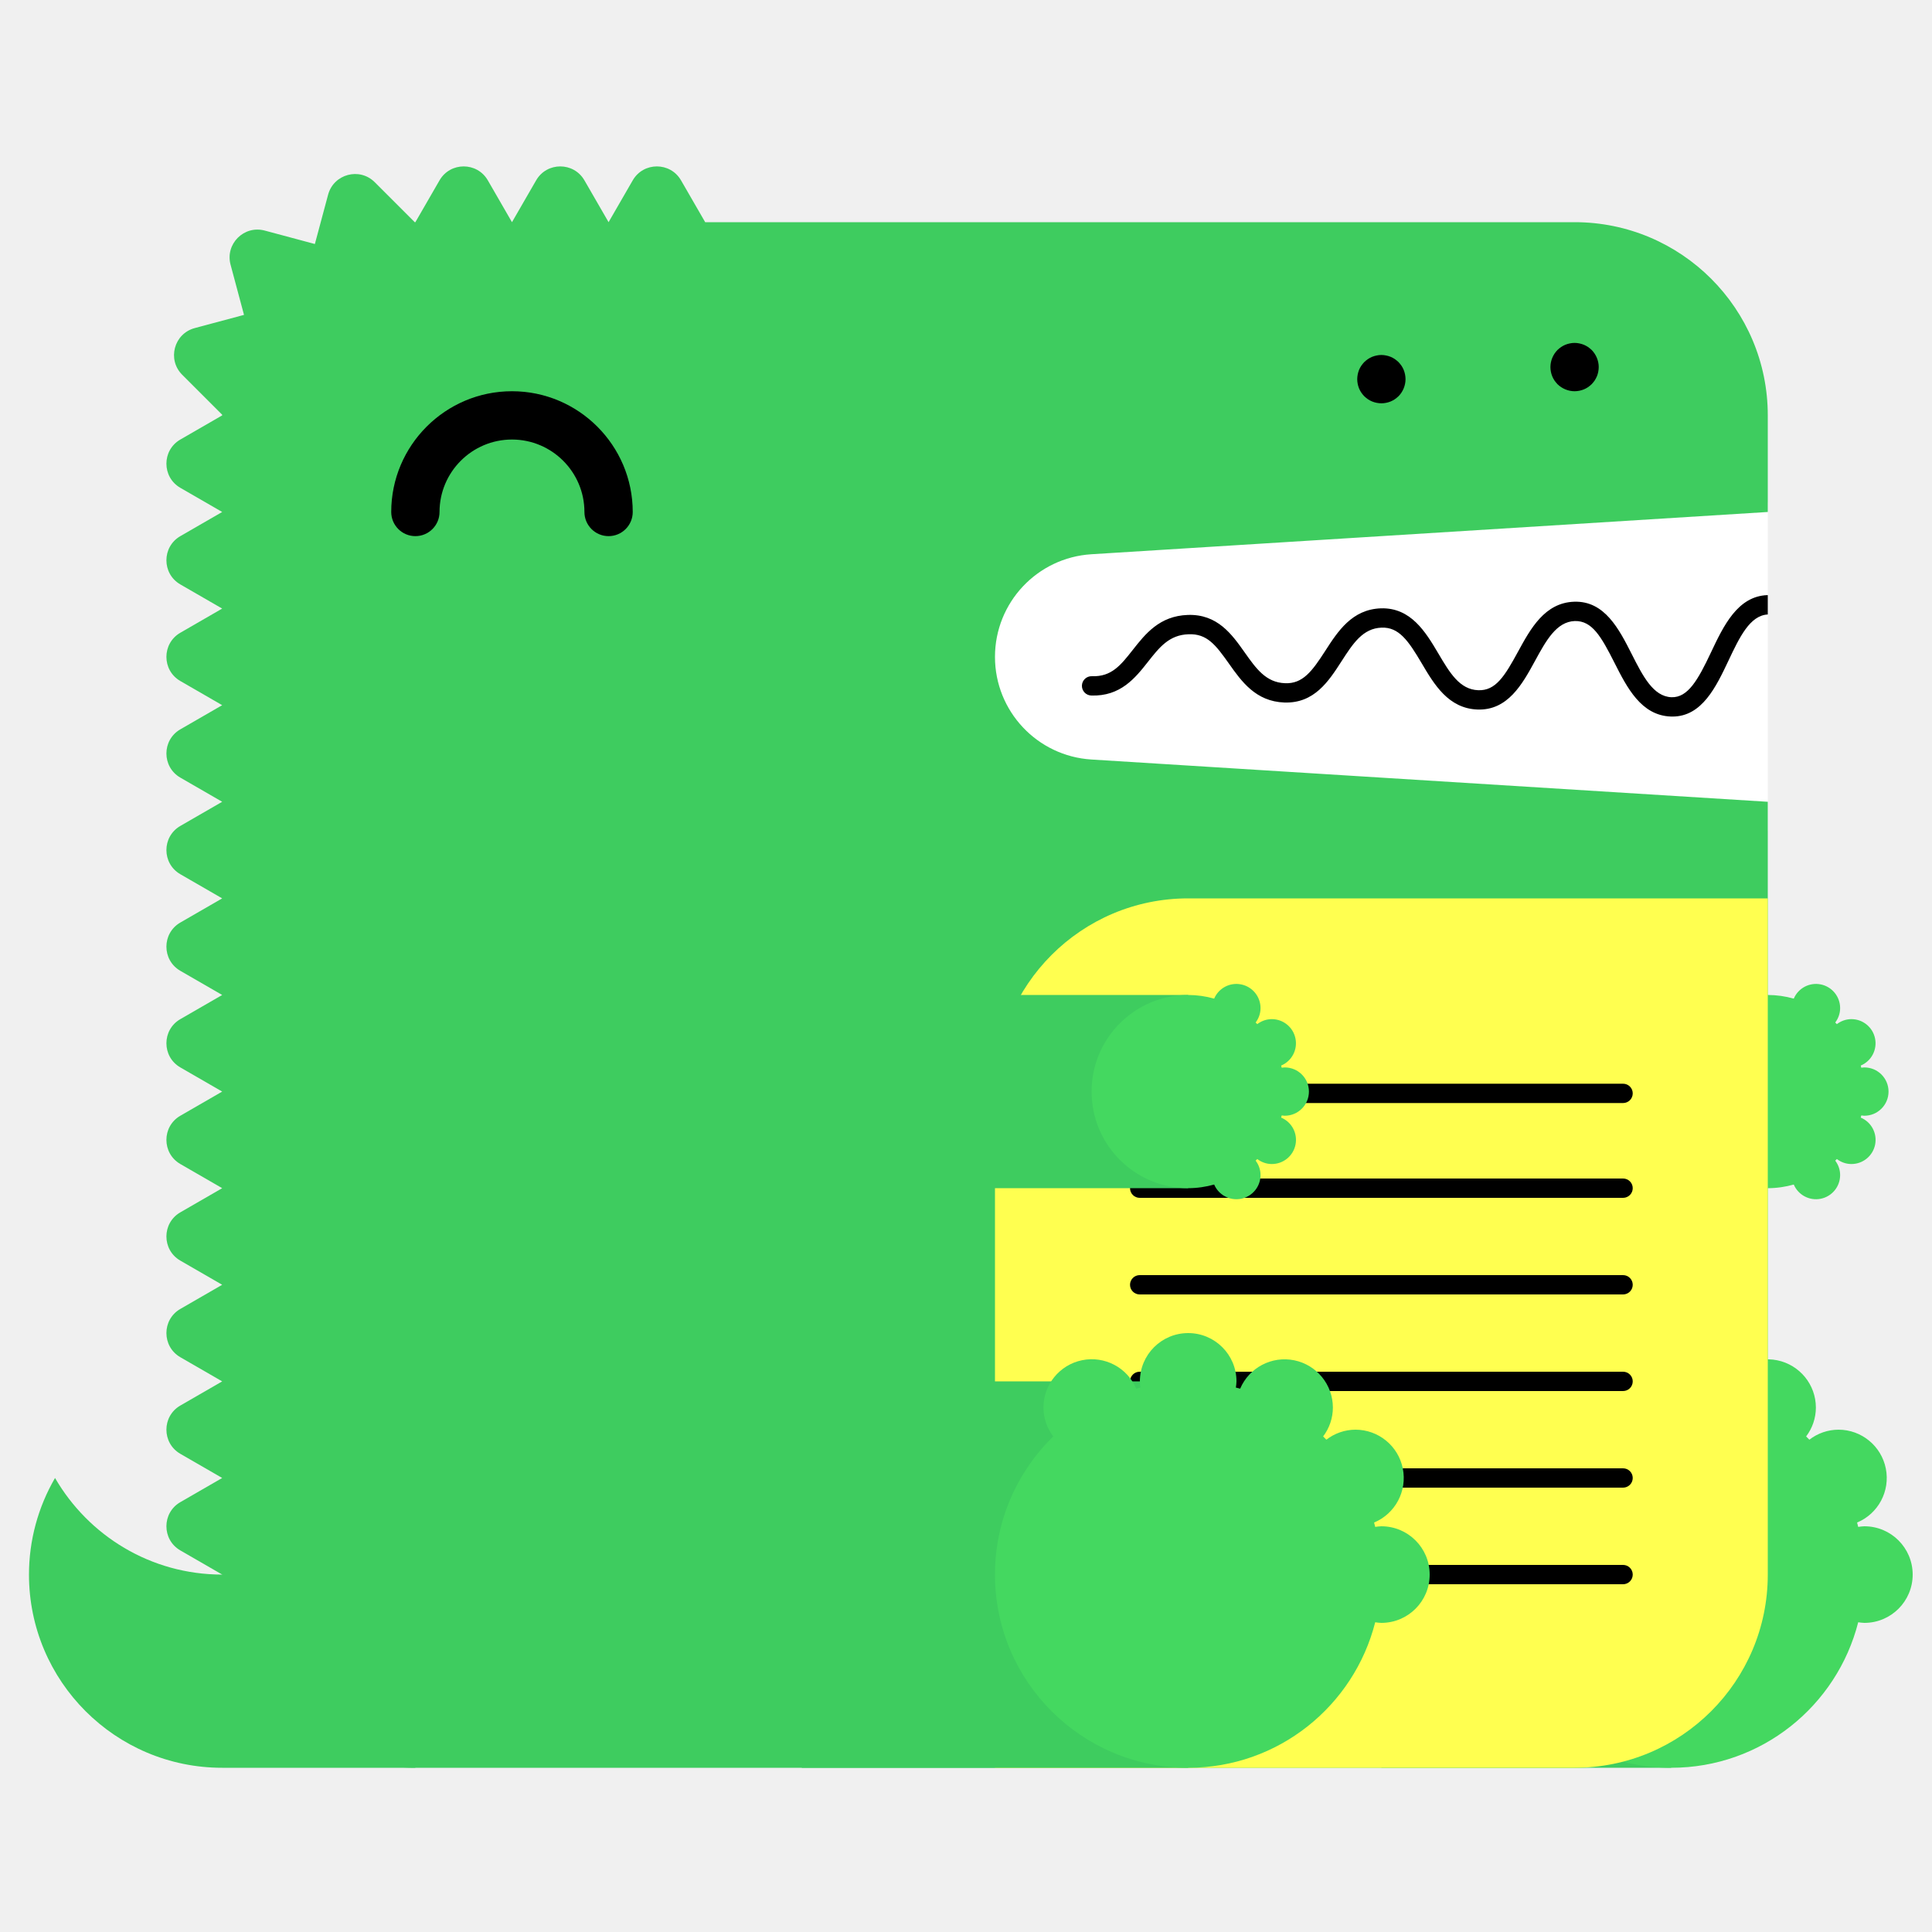
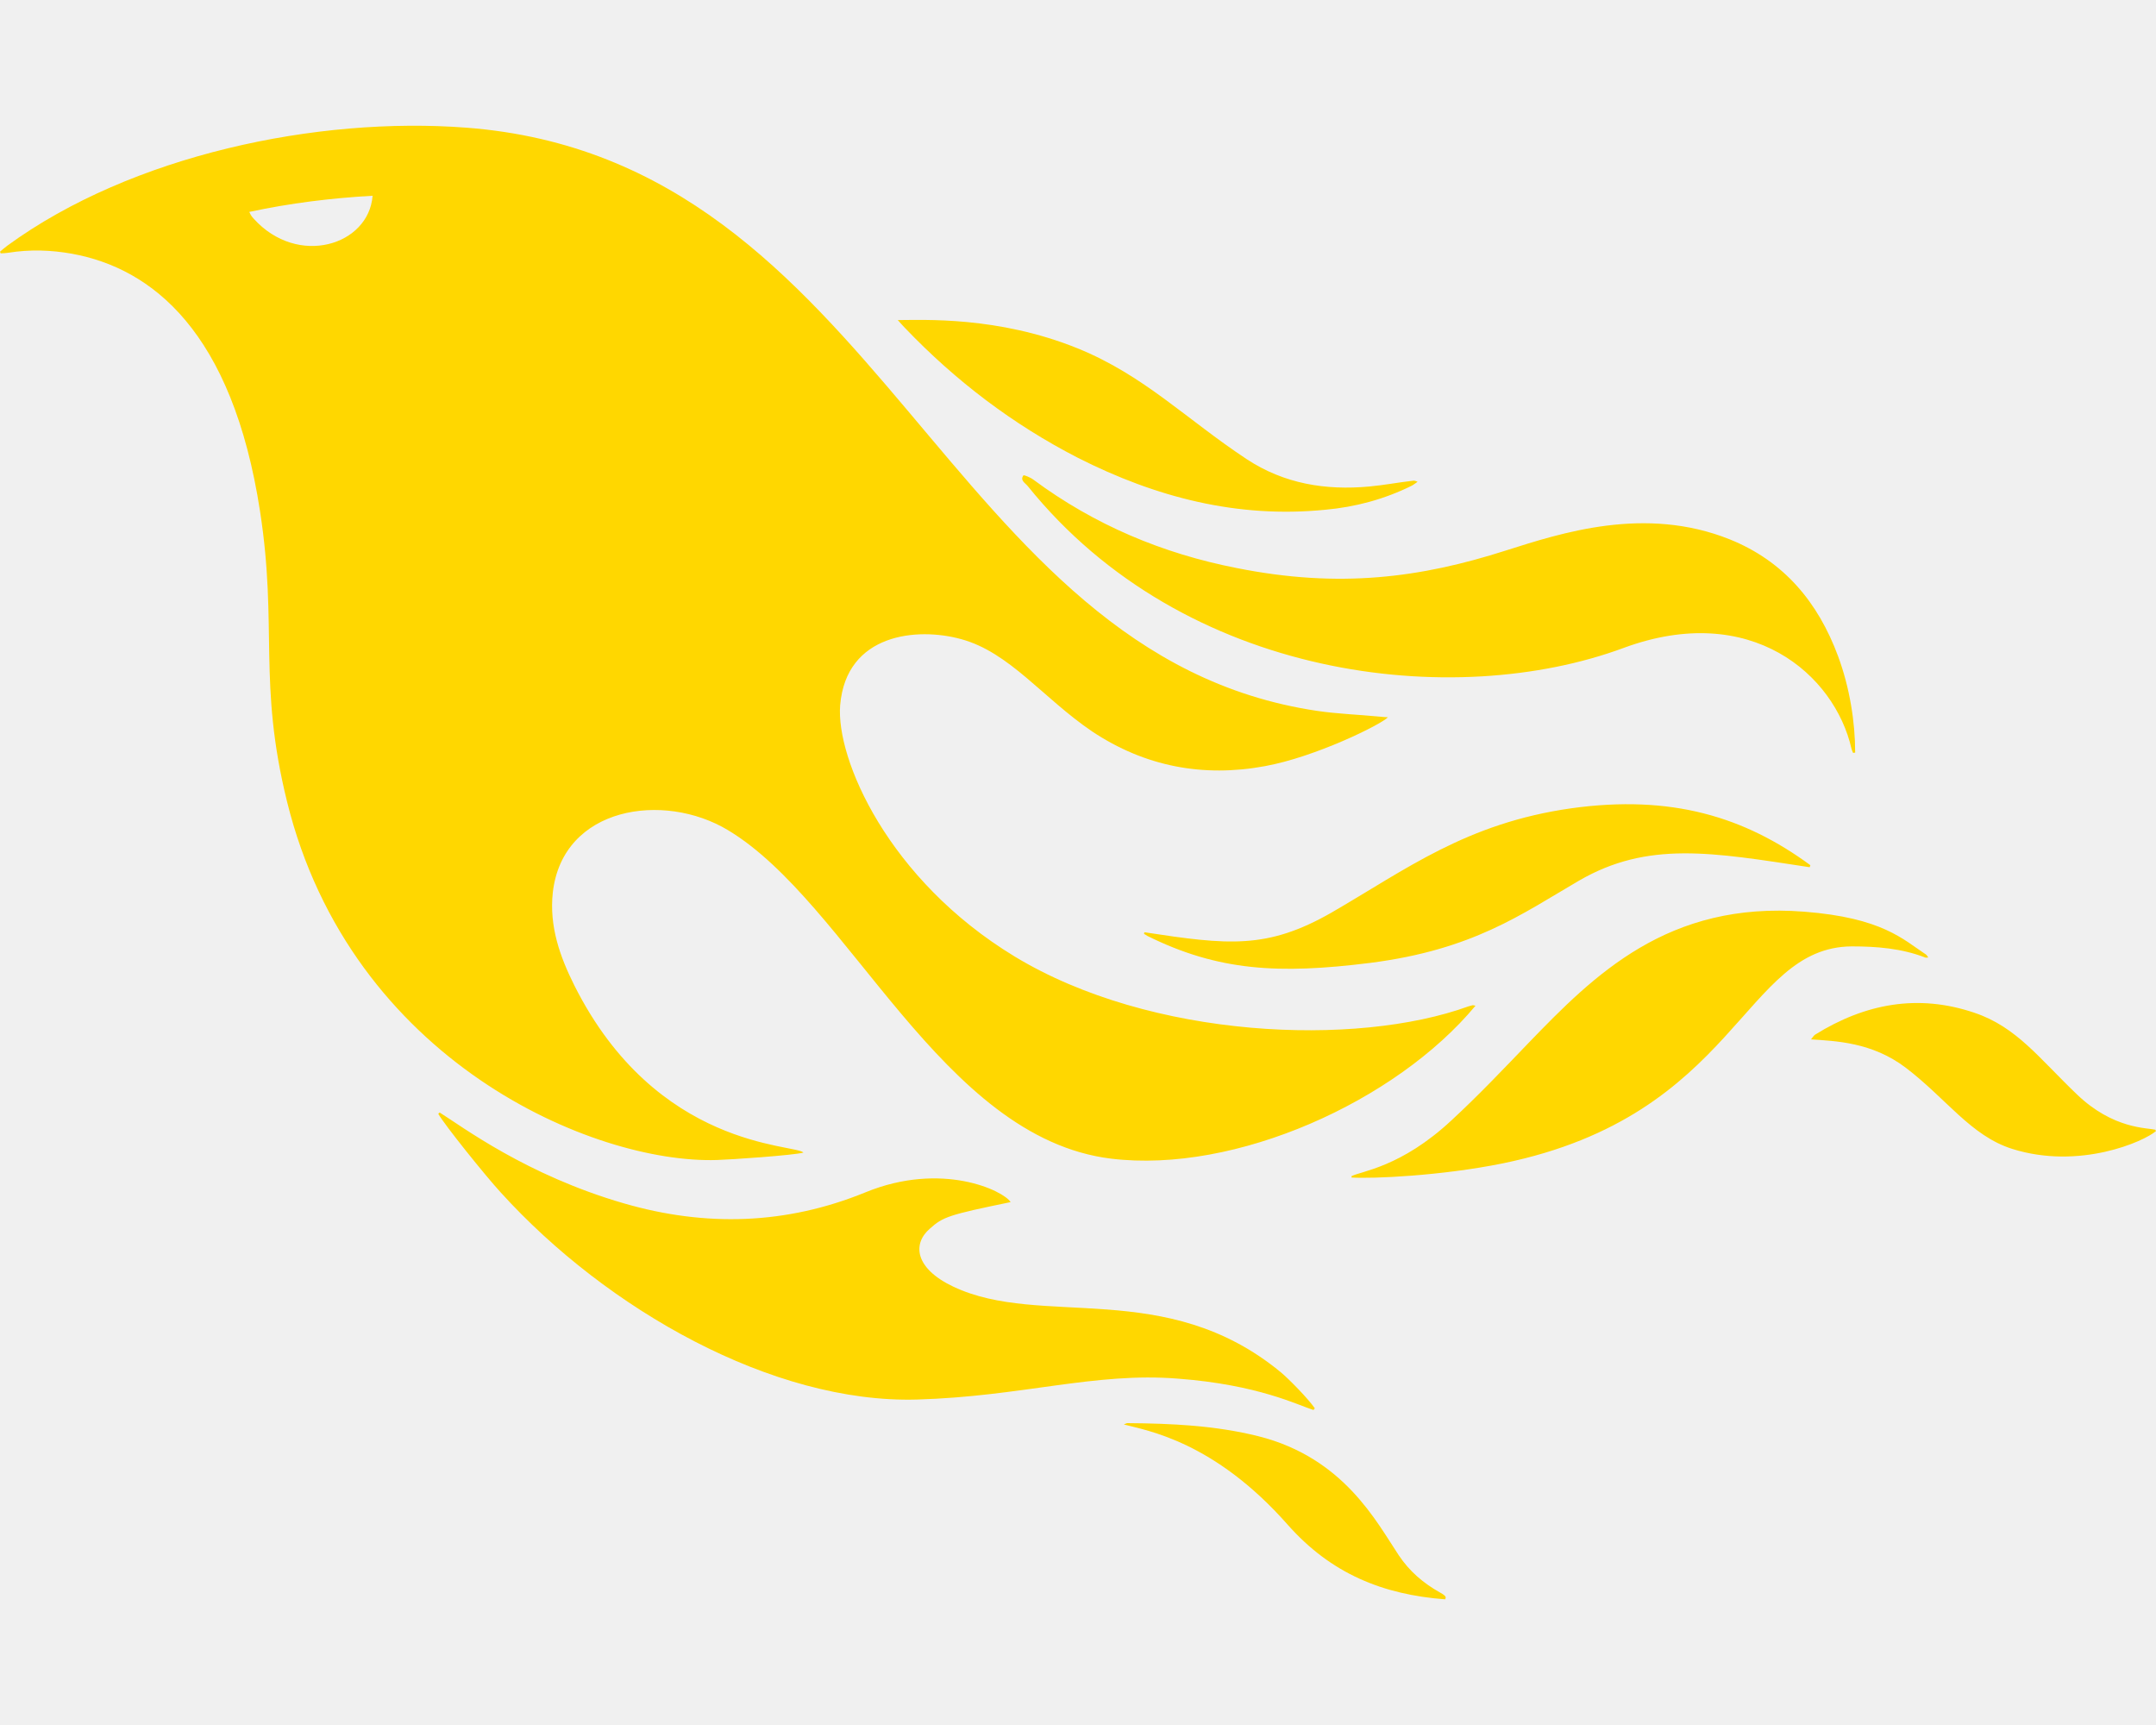
- <svg xmlns="http://www.w3.org/2000/svg" width="200" height="200" viewBox="0 0 200 200">
-   <g fill="none" fill-rule="evenodd">
-     <path fill="#FFF" d="M99 52h84v34H99z" />
-     <path d="M23 163c-7.398 0-13.843-4.027-17.303-10A19.886 19.886 0 0 0 3 163c0 11.046 8.954 20 20 20h20v-20H23z" fill="#3ECC5F" />
-     <path d="M112.98 57.376L183 53V43c0-11.046-8.954-20-20-20H73l-2.5-4.33c-1.112-1.925-3.889-1.925-5 0L63 23l-2.5-4.33c-1.111-1.925-3.889-1.925-5 0L53 23l-2.5-4.33c-1.111-1.925-3.889-1.925-5 0L43 23c-.022 0-.042.003-.065.003l-4.142-4.141c-1.57-1.571-4.252-.853-4.828 1.294l-1.369 5.104-5.192-1.392c-2.148-.575-4.111 1.389-3.535 3.536l1.39 5.193-5.102 1.367c-2.148.576-2.867 3.259-1.296 4.83l4.142 4.142c0 .021-.003.042-.003.064l-4.33 2.5c-1.925 1.111-1.925 3.889 0 5L23 53l-4.33 2.5c-1.925 1.111-1.925 3.889 0 5L23 63l-4.33 2.5c-1.925 1.111-1.925 3.889 0 5L23 73l-4.33 2.5c-1.925 1.111-1.925 3.889 0 5L23 83l-4.33 2.5c-1.925 1.111-1.925 3.889 0 5L23 93l-4.33 2.5c-1.925 1.111-1.925 3.889 0 5L23 103l-4.33 2.5c-1.925 1.111-1.925 3.889 0 5L23 113l-4.33 2.5c-1.925 1.111-1.925 3.889 0 5L23 123l-4.33 2.5c-1.925 1.111-1.925 3.889 0 5L23 133l-4.33 2.5c-1.925 1.111-1.925 3.889 0 5L23 143l-4.33 2.5c-1.925 1.111-1.925 3.889 0 5L23 153l-4.33 2.5c-1.925 1.111-1.925 3.889 0 5L23 163c0 11.046 8.954 20 20 20h120c11.046 0 20-8.954 20-20V83l-70.02-4.376A10.645 10.645 0 0 1 103 68c0-5.621 4.37-10.273 9.98-10.624" fill="#3ECC5F" />
-     <path fill="#3ECC5F" d="M143 183h30v-40h-30z" />
-     <path d="M193 158c-.219 0-.428.037-.639.064-.038-.15-.074-.301-.116-.451A5 5 0 0 0 190.32 148a4.96 4.96 0 0 0-3.016 1.036 26.531 26.531 0 0 0-.335-.336 4.955 4.955 0 0 0 1.011-2.987 5 5 0 0 0-9.599-1.959c-.148-.042-.297-.077-.445-.115.027-.211.064-.42.064-.639a5 5 0 0 0-5-5 5 5 0 0 0-5 5c0 .219.037.428.064.639-.148.038-.297.073-.445.115a4.998 4.998 0 0 0-9.599 1.959c0 1.125.384 2.151 1.011 2.987-3.717 3.632-6.031 8.693-6.031 14.3 0 11.046 8.954 20 20 20 9.339 0 17.16-6.41 19.361-15.064.211.027.42.064.639.064a5 5 0 0 0 5-5 5 5 0 0 0-5-5" fill="#44D860" />
-     <path fill="#3ECC5F" d="M153 123h30v-20h-30z" />
-     <path d="M193 115.5a2.5 2.5 0 1 0 0-5c-.109 0-.214.019-.319.032-.02-.075-.037-.15-.058-.225a2.501 2.501 0 0 0-.963-4.807c-.569 0-1.088.197-1.508.518a6.653 6.653 0 0 0-.168-.168c.314-.417.506-.931.506-1.494a2.5 2.5 0 0 0-4.8-.979A9.987 9.987 0 0 0 183 103c-5.522 0-10 4.478-10 10s4.478 10 10 10c.934 0 1.833-.138 2.69-.377a2.5 2.5 0 0 0 4.8-.979c0-.563-.192-1.077-.506-1.494.057-.055.113-.111.168-.168.42.321.939.518 1.508.518a2.5 2.5 0 0 0 .963-4.807c.021-.074.038-.15.058-.225.105.013.21.032.319.032" fill="#44D860" />
-     <path d="M63 55.5a2.5 2.5 0 0 1-2.5-2.5c0-4.136-3.364-7.5-7.5-7.5s-7.5 3.364-7.5 7.5a2.5 2.5 0 1 1-5 0c0-6.893 5.607-12.5 12.5-12.5S65.5 46.107 65.5 53a2.5 2.5 0 0 1-2.5 2.5" fill="#000" />
-     <path d="M103 183h60c11.046 0 20-8.954 20-20V93h-60c-11.046 0-20 8.954-20 20v70z" fill="#FFFF50" />
-     <path d="M168.02 124h-50.04a1 1 0 1 1 0-2h50.04a1 1 0 1 1 0 2m0 20h-50.04a1 1 0 1 1 0-2h50.04a1 1 0 1 1 0 2m0 20h-50.04a1 1 0 1 1 0-2h50.04a1 1 0 1 1 0 2m0-49.814h-50.04a1 1 0 1 1 0-2h50.04a1 1 0 1 1 0 2m0 19.814h-50.04a1 1 0 1 1 0-2h50.04a1 1 0 1 1 0 2m0 20h-50.04a1 1 0 1 1 0-2h50.04a1 1 0 1 1 0 2M183 61.611c-.012 0-.022-.006-.034-.005-3.09.105-4.552 3.196-5.842 5.923-1.346 2.85-2.387 4.703-4.093 4.647-1.889-.068-2.969-2.202-4.113-4.46-1.314-2.594-2.814-5.536-5.963-5.426-3.046.104-4.513 2.794-5.807 5.167-1.377 2.528-2.314 4.065-4.121 3.994-1.927-.07-2.951-1.805-4.136-3.813-1.321-2.236-2.848-4.75-5.936-4.664-2.994.103-4.465 2.385-5.763 4.4-1.373 2.13-2.335 3.428-4.165 3.351-1.973-.07-2.992-1.51-4.171-3.177-1.324-1.873-2.816-3.993-5.895-3.89-2.928.1-4.399 1.97-5.696 3.618-1.232 1.564-2.194 2.802-4.229 2.724a1 1 0 0 0-.072 2c3.017.101 4.545-1.8 5.872-3.487 1.177-1.496 2.193-2.787 4.193-2.855 1.926-.082 2.829 1.115 4.195 3.045 1.297 1.834 2.769 3.914 5.731 4.021 3.103.104 4.596-2.215 5.918-4.267 1.182-1.834 2.202-3.417 4.15-3.484 1.793-.067 2.769 1.35 4.145 3.681 1.297 2.197 2.766 4.686 5.787 4.796 3.125.108 4.634-2.62 5.949-5.035 1.139-2.088 2.214-4.06 4.119-4.126 1.793-.042 2.728 1.595 4.111 4.33 1.292 2.553 2.757 5.445 5.825 5.556l.169.003c3.064 0 4.518-3.075 5.805-5.794 1.139-2.41 2.217-4.68 4.067-4.773v-2z" fill="#000" />
-     <path fill="#3ECC5F" d="M83 183h40v-40H83z" />
-     <path d="M143 158c-.219 0-.428.037-.639.064-.038-.15-.074-.301-.116-.451A5 5 0 0 0 140.32 148a4.96 4.96 0 0 0-3.016 1.036 26.531 26.531 0 0 0-.335-.336 4.955 4.955 0 0 0 1.011-2.987 5 5 0 0 0-9.599-1.959c-.148-.042-.297-.077-.445-.115.027-.211.064-.42.064-.639a5 5 0 0 0-5-5 5 5 0 0 0-5 5c0 .219.037.428.064.639-.148.038-.297.073-.445.115a4.998 4.998 0 0 0-9.599 1.959c0 1.125.384 2.151 1.011 2.987-3.717 3.632-6.031 8.693-6.031 14.3 0 11.046 8.954 20 20 20 9.339 0 17.16-6.41 19.361-15.064.211.027.42.064.639.064a5 5 0 0 0 5-5 5 5 0 0 0-5-5" fill="#44D860" />
-     <path fill="#3ECC5F" d="M83 123h40v-20H83z" />
-     <path d="M133 115.5a2.5 2.5 0 1 0 0-5c-.109 0-.214.019-.319.032-.02-.075-.037-.15-.058-.225a2.501 2.501 0 0 0-.963-4.807c-.569 0-1.088.197-1.508.518a6.653 6.653 0 0 0-.168-.168c.314-.417.506-.931.506-1.494a2.5 2.5 0 0 0-4.8-.979A9.987 9.987 0 0 0 123 103c-5.522 0-10 4.478-10 10s4.478 10 10 10c.934 0 1.833-.138 2.69-.377a2.5 2.5 0 0 0 4.8-.979c0-.563-.192-1.077-.506-1.494.057-.055.113-.111.168-.168.42.321.939.518 1.508.518a2.5 2.5 0 0 0 .963-4.807c.021-.074.038-.15.058-.225.105.013.21.032.319.032" fill="#44D860" />
-     <path d="M143 41.75c-.16 0-.33-.02-.49-.05a2.52 2.52 0 0 1-.47-.14c-.15-.06-.29-.14-.431-.23-.13-.09-.259-.2-.38-.31-.109-.12-.219-.24-.309-.38s-.17-.28-.231-.43a2.619 2.619 0 0 1-.189-.96c0-.16.02-.33.05-.49.03-.16.08-.31.139-.47.061-.15.141-.29.231-.43.09-.13.2-.26.309-.38.121-.11.25-.22.38-.31.141-.09.281-.17.431-.23.149-.06.31-.11.47-.14.32-.07.65-.07.98 0 .159.03.32.08.47.14.149.06.29.14.43.23.13.09.259.2.38.31.11.12.22.25.31.38.09.14.17.28.23.43.06.16.11.31.14.47.029.16.05.33.05.49 0 .66-.271 1.31-.73 1.77-.121.11-.25.22-.38.31-.14.09-.281.17-.43.23a2.565 2.565 0 0 1-.96.19m20-1.25c-.66 0-1.3-.27-1.771-.73a3.802 3.802 0 0 1-.309-.38c-.09-.14-.17-.28-.231-.43a2.619 2.619 0 0 1-.189-.96c0-.66.27-1.3.729-1.77.121-.11.25-.22.38-.31.141-.09.281-.17.431-.23.149-.06.31-.11.47-.14.32-.07.66-.07.98 0 .159.03.32.08.47.14.149.06.29.14.43.23.13.09.259.2.38.31.459.47.73 1.11.73 1.77 0 .16-.021.33-.05.49-.03.16-.08.32-.14.47-.07.15-.14.29-.23.43-.09.13-.2.26-.31.38-.121.11-.25.22-.38.31-.14.09-.281.17-.43.23a2.565 2.565 0 0 1-.96.19" fill="#000" />
-   </g>
+ <svg xmlns="http://www.w3.org/2000/svg" viewBox="0 0 640 512">
+   <path fill="gold" d="M212.9 344.3c3.8-.1 22.8-1.4 25.6-2.2-2.4-2.6-43.6-1-68-49.6-4.3-8.6-7.5-17.6-6.4-27.6 2.9-25.5 32.9-30 52-18.5 36 21.6 63.3 91.3 113.7 97.5 37 4.5 84.6-17 108.2-45.4-.6-.1-.8-.2-1-.1-.4 .1-.8 .2-1.1 .3-33.3 12.1-94.3 9.7-134.7-14.8-37.6-22.8-53.1-58.7-51.8-74.6 1.8-21.3 22.9-23.2 35.9-19.6 14.4 3.9 24.4 17.6 38.9 27.4 15.6 10.4 32.9 13.7 51.3 10.3 14.9-2.7 34.4-12.3 36.5-14.5-1.1-.1-1.8-.1-2.5-.2-6.2-.6-12.4-.8-18.5-1.7C279.8 194.5 262.1 47.4 138.5 37.9 94.2 34.5 39.1 46 2.2 72.9c-.8 .6-1.5 1.2-2.2 1.8 .1 .2 .1 .3 .2 .5 .8 0 1.6-.1 2.4-.2 6.3-1 12.5-.8 18.7 .3 23.8 4.3 47.7 23.1 55.9 76.5 5.3 34.3-.7 50.8 8 86.1 19 77.1 91 107.6 127.7 106.4zM75.3 64.9c-.9-1-.9-1.2-1.3-2 12.1-2.6 24.2-4.1 36.6-4.8-1.1 14.7-22.2 21.3-35.3 6.8zm196.9 350.5c-42.8 1.2-92-26.7-123.5-61.4-4.6-5-16.8-20.2-18.6-23.4l.4-.4c6.6 4.1 25.7 18.6 54.8 27 24.2 7 48.1 6.3 71.6-3.3 22.7-9.3 41-.5 43.1 2.9-18.5 3.8-20.1 4.4-24 7.9-5.1 4.4-4.6 11.7 7 17.2 26.2 12.4 63-2.8 97.2 25.4 2.4 2 8.1 7.8 10.1 10.7-.1 .2-.3 .3-.4 .5-4.8-1.5-16.4-7.5-40.2-9.3-24.7-2-46.3 5.3-77.5 6.2zm174.8-252c16.4-5.2 41.3-13.4 66.5-3.3 16.1 6.5 26.2 18.7 32.1 34.6 3.5 9.4 5.1 19.7 5.1 28.7-.2 0-.4 0-.6 .1-.2-.4-.4-.9-.5-1.3-5-22-29.9-43.8-67.6-29.9-50.2 18.6-130.4 9.7-176.9-48-.7-.9-2.4-1.7-1.3-3.2 .1-.2 2.1 .6 3 1.3 18.1 13.4 38.3 21.9 60.3 26.2 30.5 6.1 54.6 2.9 79.9-5.2zm102.7 117.5c-32.4 .2-33.8 50.1-103.6 64.4-18.2 3.7-38.7 4.6-44.9 4.2v-.4c2.8-1.5 14.7-2.6 29.7-16.6 7.9-7.3 15.3-15.1 22.8-22.9 19.5-20.2 41.4-42.2 81.9-39 23.1 1.8 29.3 8.2 36.1 12.7 .3 .2 .4 .5 .7 .9-.5 0-.7 .1-.9 0-7-2.7-14.3-3.3-21.8-3.3zm-12.3-24.1c-.1 .2-.1 .4-.2 .6-28.9-4.4-48-7.9-68.5 4-17 9.9-31.4 20.5-62 24.4-27.1 3.4-45.1 2.4-66.1-8-.3-.2-.6-.4-1-.6 0-.2 .1-.3 .1-.5 24.9 3.8 36.4 5.1 55.5-5.8 22.3-12.9 40.1-26.6 71.3-31 29.6-4.1 51.3 2.5 70.9 16.9zM268.6 97.3c-.6-.6-1.1-1.2-2.1-2.3 7.6 0 29.7-1.2 53.4 8.4 19.7 8 32.2 21 50.2 32.9 11.1 7.3 23.4 9.3 36.4 8.1 4.3-.4 8.5-1.2 12.8-1.7 .4-.1 .9 0 1.5 .3-.6 .4-1.2 .9-1.8 1.2-8.1 4-16.7 6.3-25.6 7.1-26.1 2.6-50.3-3.7-73.4-15.4-19.3-9.9-36.4-22.9-51.4-38.6zM640 335.7c-3.5 3.1-22.7 11.6-42.7 5.3-12.3-3.9-19.5-14.9-31.6-24.1-10-7.6-20.9-7.9-28.1-8.4 .6-.8 .9-1.2 1.2-1.4 14.8-9.2 30.5-12.2 47.3-6.5 12.5 4.2 19.2 13.5 30.4 24.2 10.8 10.4 21 9.9 23.1 10.5 .1-.1 .2 0 .4 .4zm-212.5 137c2.2 1.2 1.6 1.5 1.5 2-18.5-1.4-33.9-7.6-46.8-22.2-21.8-24.7-41.7-27.9-48.6-29.7 .5-.2 .8-.4 1.1-.4 13.1 .1 26.1 .7 38.9 3.9 25.3 6.4 35 25.4 41.6 35.3 3.2 4.8 7.3 8.3 12.3 11.1z" />
</svg>
